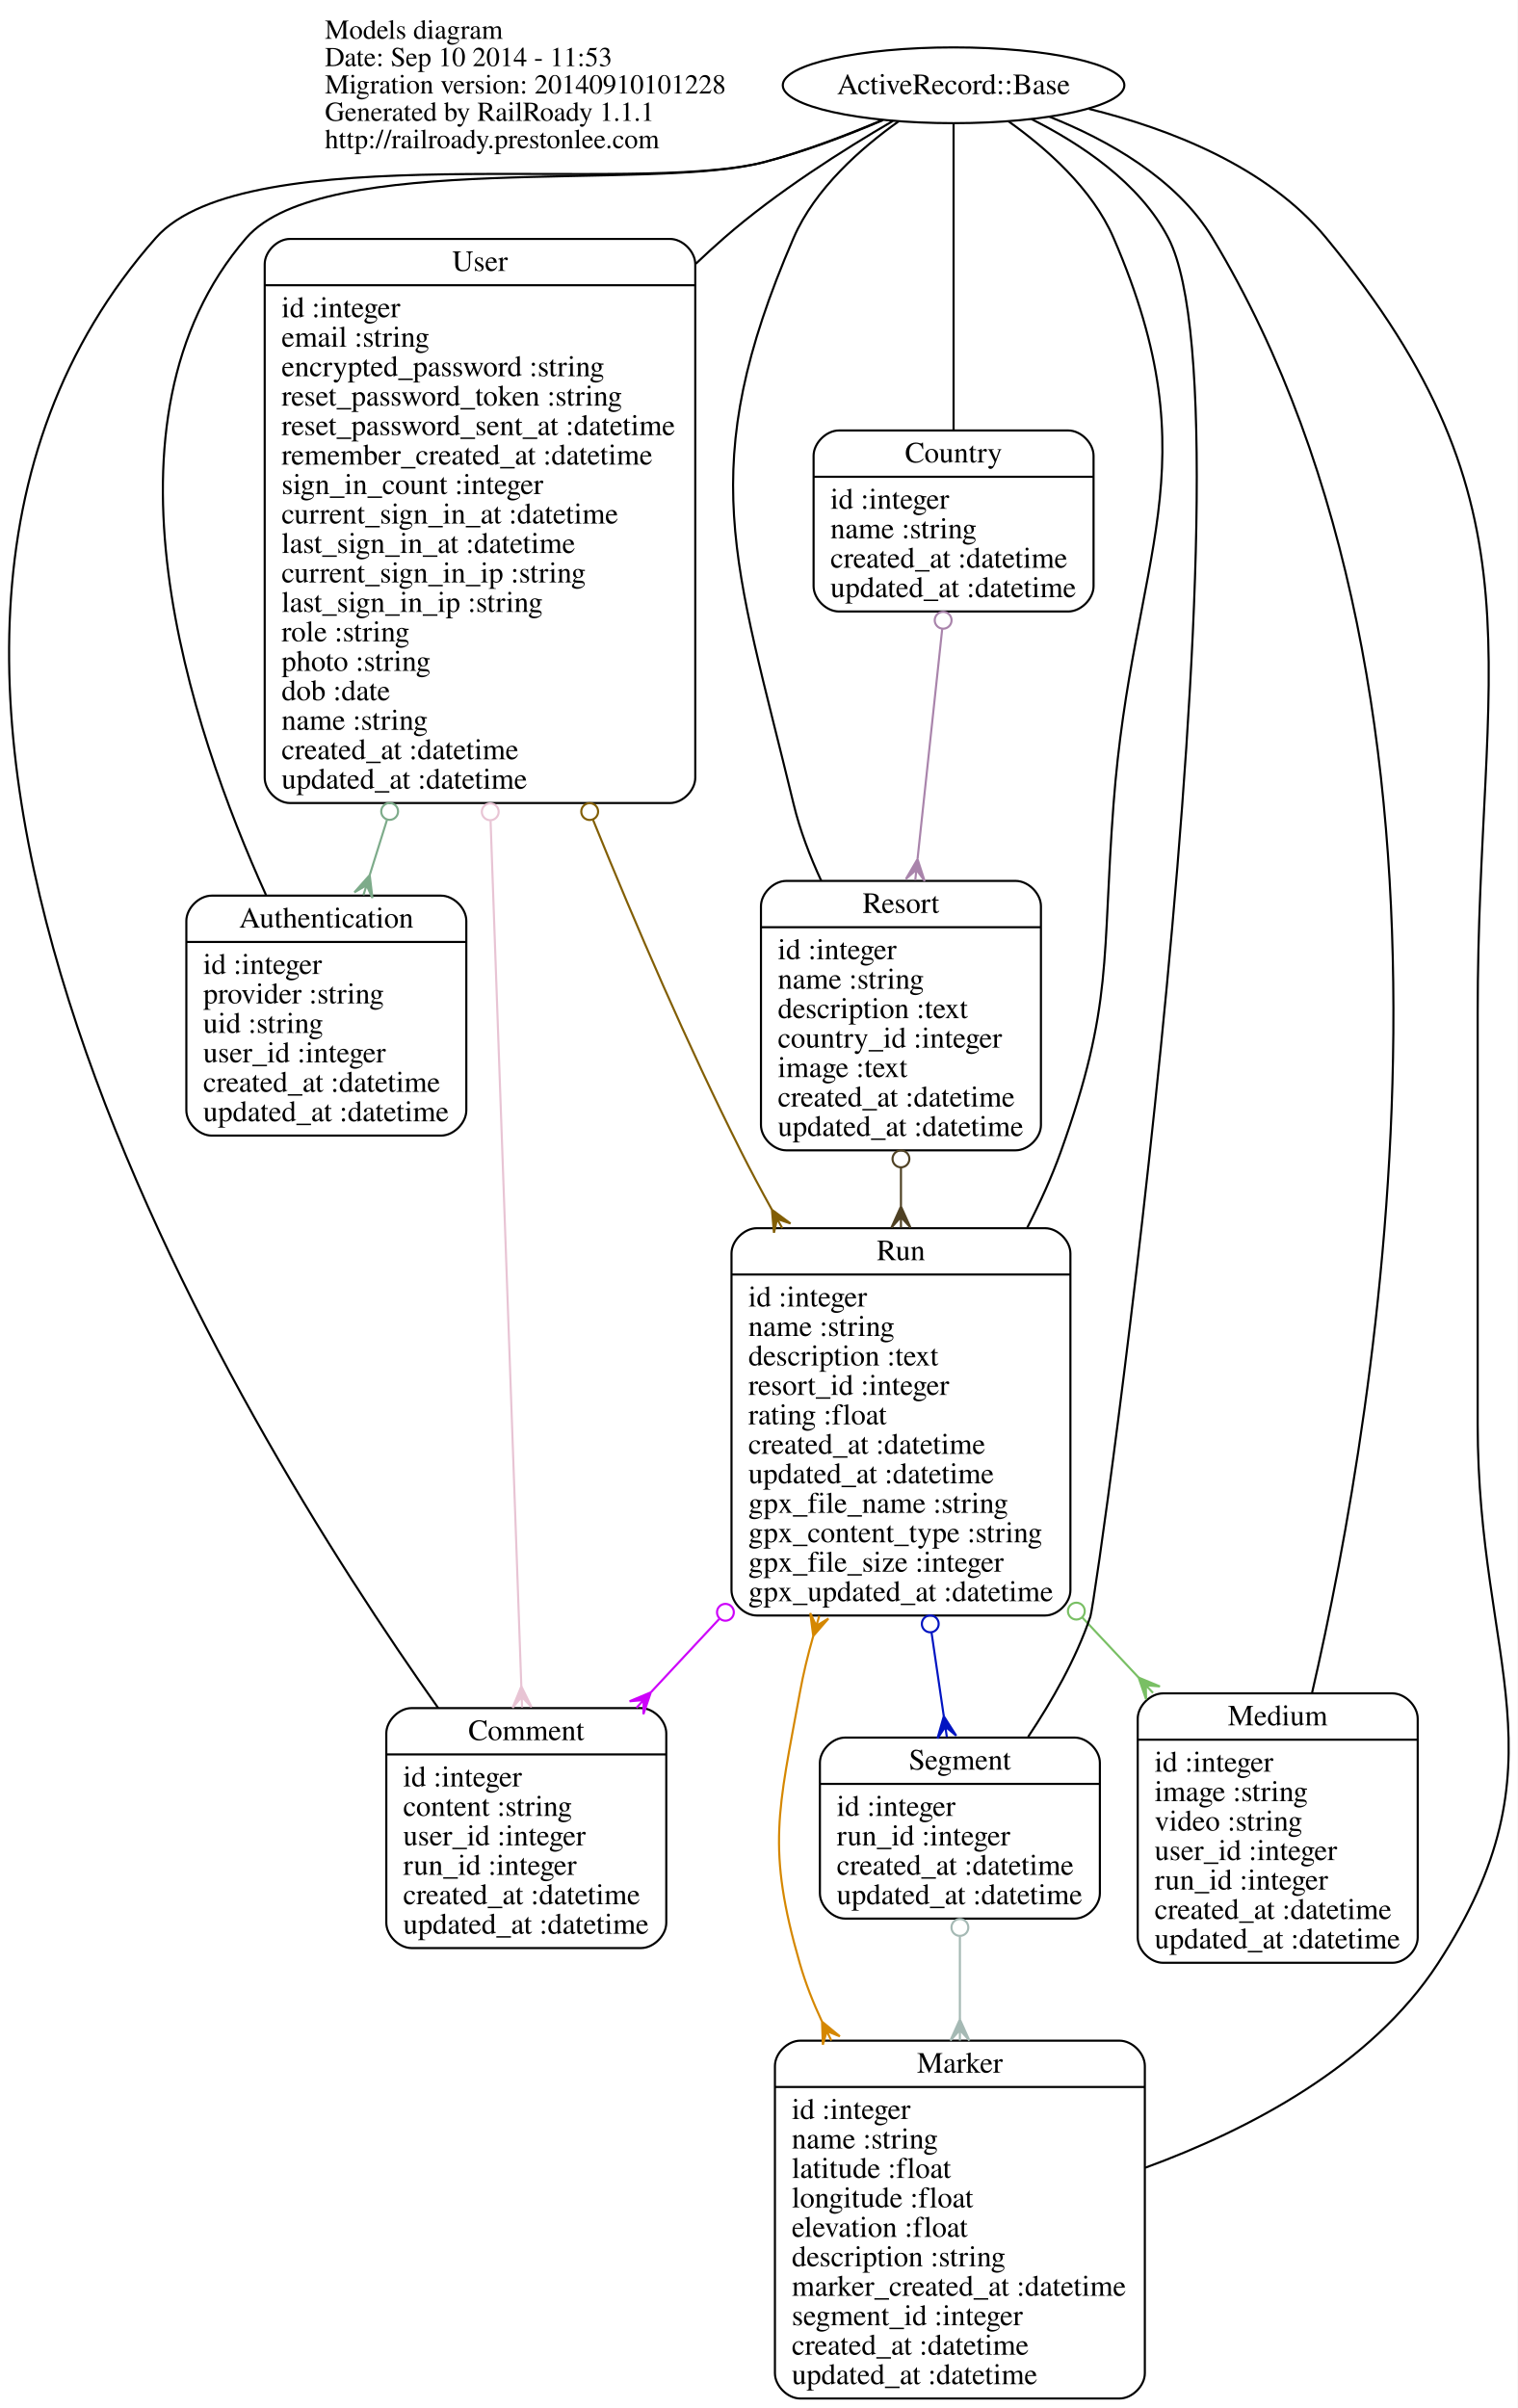
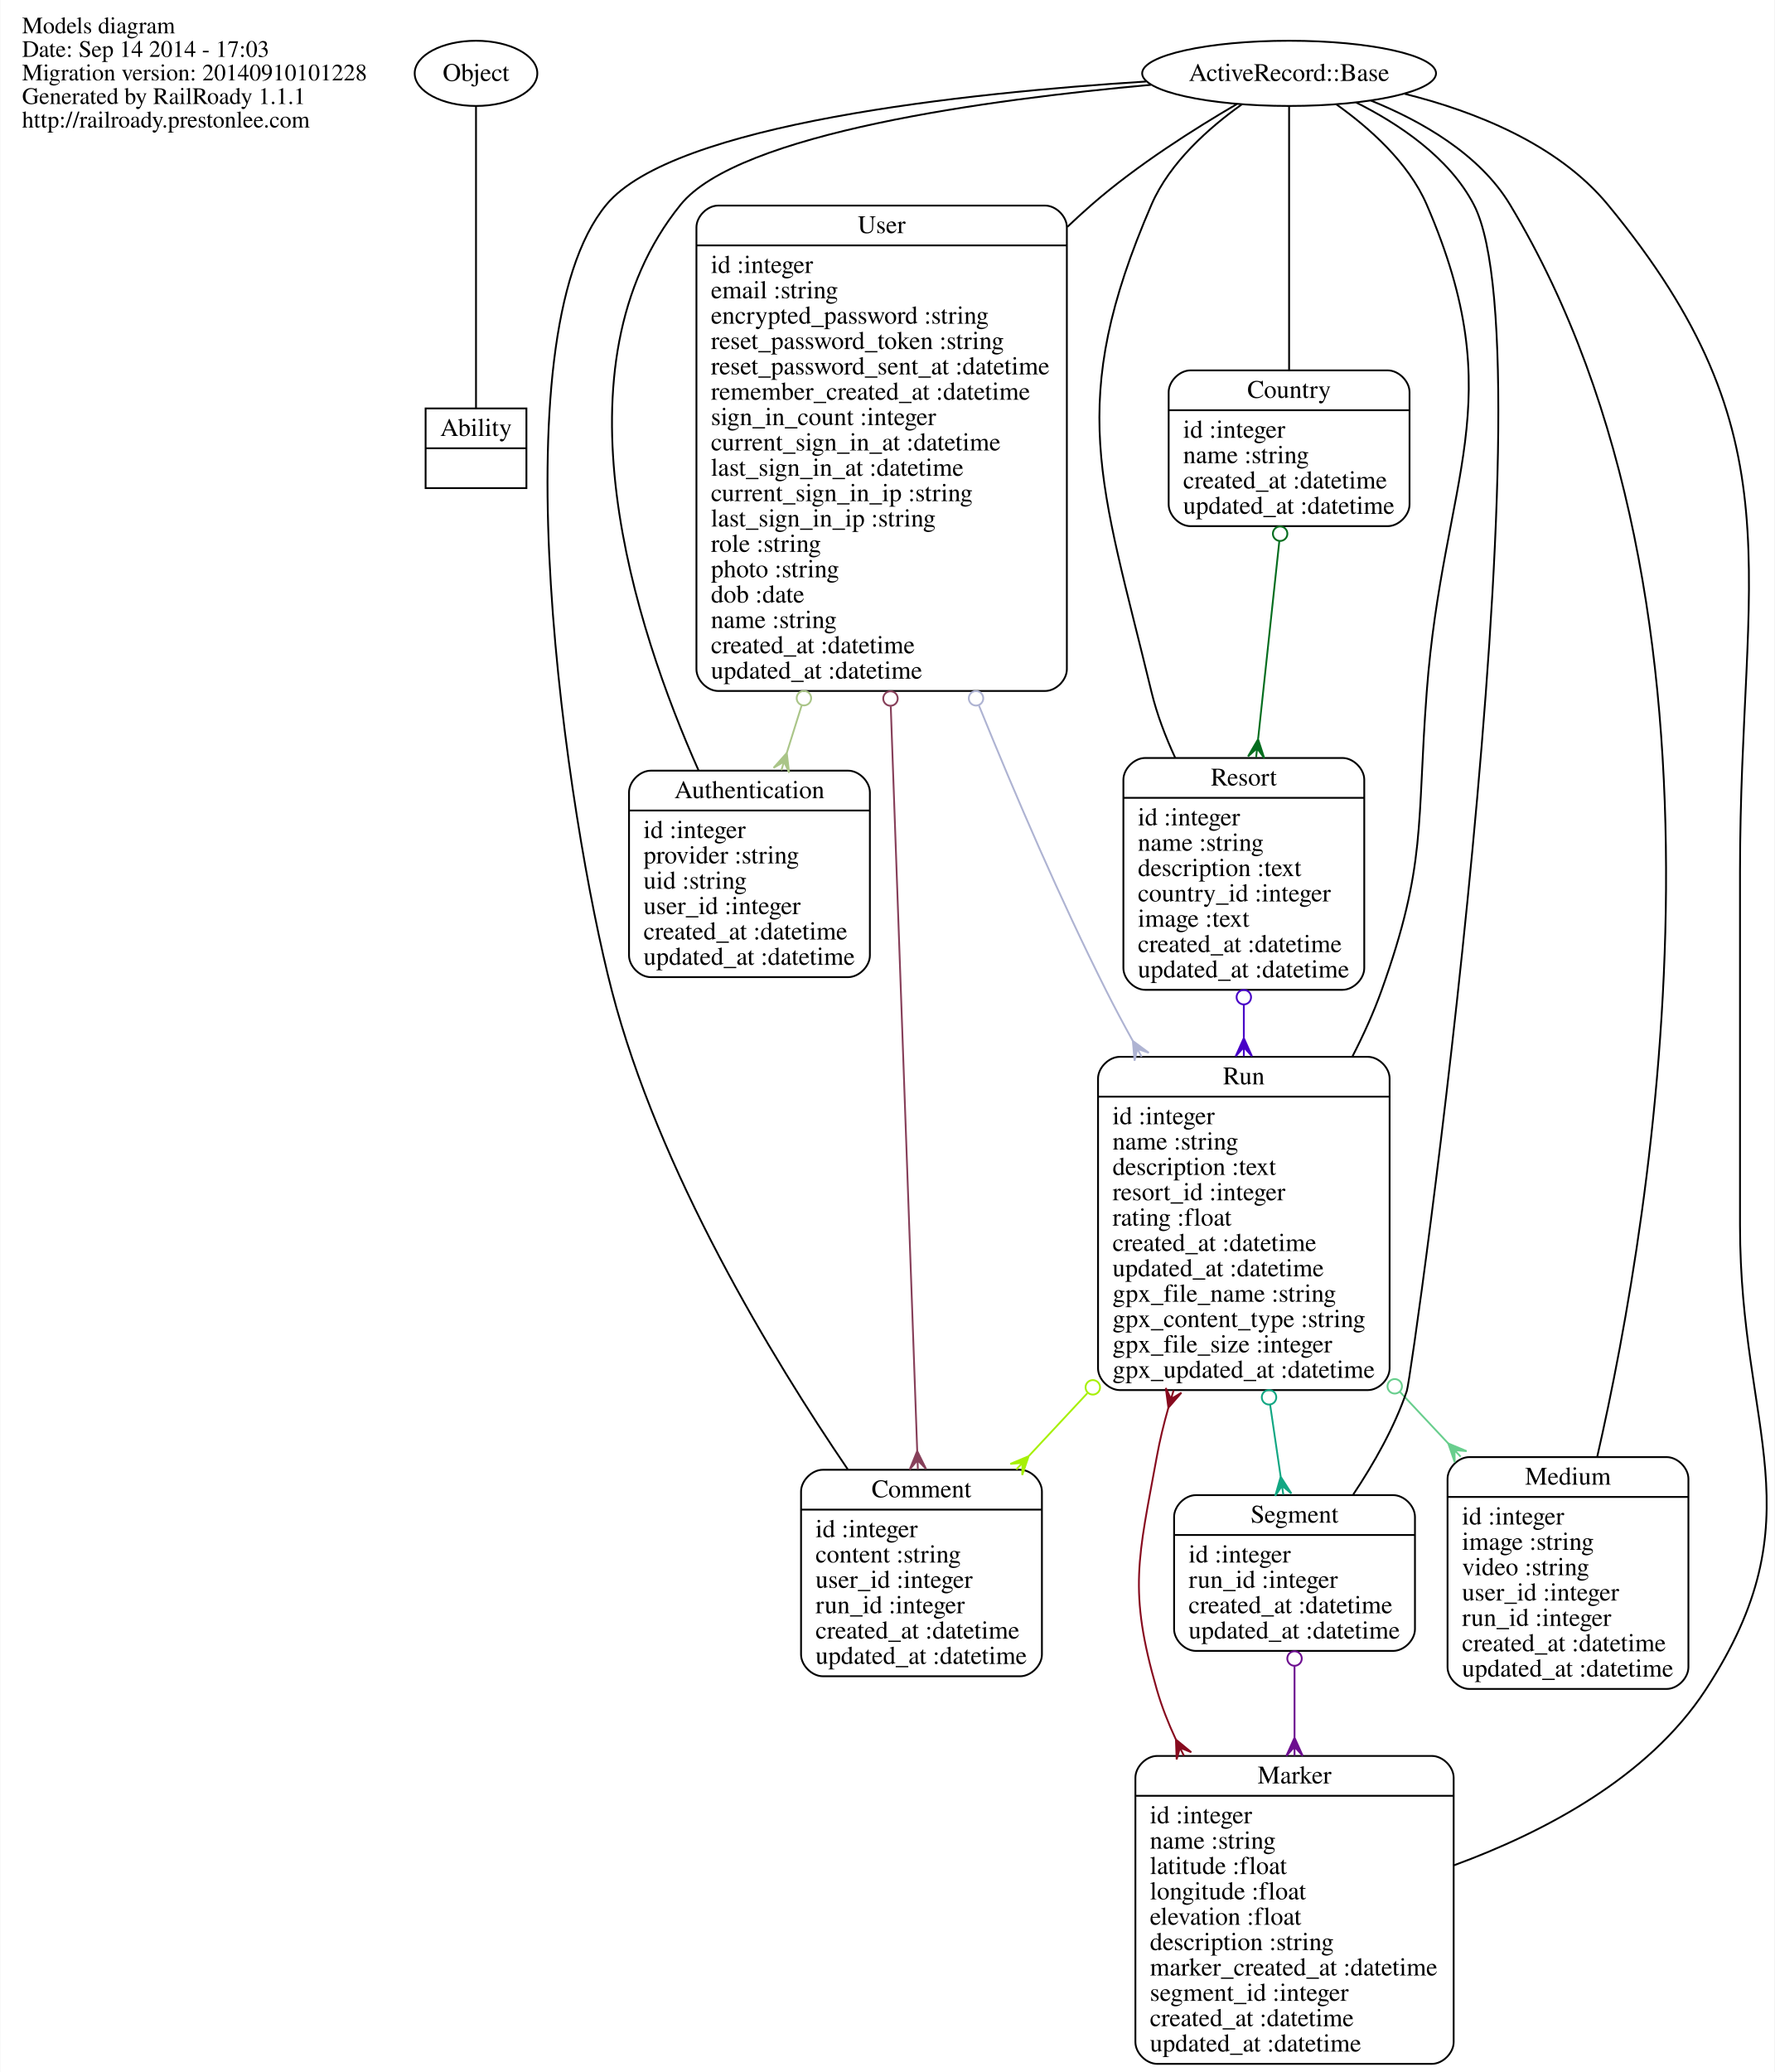
- <svg xmlns="http://www.w3.org/2000/svg" width="721pt" height="1144pt" viewBox="0.00 0.00 721.02 1144.00">
+ <svg xmlns="http://www.w3.org/2000/svg" width="980pt" height="1144pt" viewBox="0.00 0.00 979.66 1144.00">
  <g id="graph0" class="graph" transform="scale(1 1) rotate(0) translate(4 1140)">
-     <polygon fill="white" stroke="none" points="-4,4 -4,-1140 717.016,-1140 717.016,4 -4,4" />
+     <polygon fill="white" stroke="none" points="-4,4 -4,-1140 975.664,-1140 975.664,4 -4,4" />
    <g id="node1" class="node">
-       <text text-anchor="start" x="150.352" y="-1121.6" font-family="Times,serif" font-size="13.00">Models diagram</text>
-       <text text-anchor="start" x="150.352" y="-1108.6" font-family="Times,serif" font-size="13.00">Date: Sep 10 2014 - 11:53</text>
-       <text text-anchor="start" x="150.352" y="-1095.6" font-family="Times,serif" font-size="13.00">Migration version: 20140910101228</text>
-       <text text-anchor="start" x="150.352" y="-1082.6" font-family="Times,serif" font-size="13.00">Generated by RailRoady 1.1.1</text>
-       <text text-anchor="start" x="150.352" y="-1069.6" font-family="Times,serif" font-size="13.00">http://railroady.prestonlee.com</text>
+       <text text-anchor="start" x="8" y="-1121.6" font-family="Times,serif" font-size="13.00">Models diagram</text>
+       <text text-anchor="start" x="8" y="-1108.6" font-family="Times,serif" font-size="13.00">Date: Sep 14 2014 - 17:03</text>
+       <text text-anchor="start" x="8" y="-1095.6" font-family="Times,serif" font-size="13.00">Migration version: 20140910101228</text>
+       <text text-anchor="start" x="8" y="-1082.6" font-family="Times,serif" font-size="13.00">Generated by RailRoady 1.1.1</text>
+       <text text-anchor="start" x="8" y="-1069.6" font-family="Times,serif" font-size="13.00">http://railroady.prestonlee.com</text>
    </g>
    <g id="node2" class="node">
-       <path fill="none" stroke="black" d="M96.534,-600.5C96.534,-600.5 205.545,-600.5 205.545,-600.5 211.545,-600.5 217.545,-606.5 217.545,-612.5 217.545,-612.5 217.545,-702.5 217.545,-702.5 217.545,-708.5 211.545,-714.5 205.545,-714.5 205.545,-714.5 96.534,-714.5 96.534,-714.5 90.534,-714.5 84.534,-708.5 84.534,-702.5 84.534,-702.5 84.534,-612.5 84.534,-612.5 84.534,-606.5 90.534,-600.5 96.534,-600.5" />
-       <text text-anchor="middle" x="151.04" y="-699.3" font-family="Times,serif" font-size="14.00">Authentication</text>
-       <polyline fill="none" stroke="black" points="84.534,-692.5 217.545,-692.5 " />
-       <text text-anchor="start" x="92.534" y="-677.3" font-family="Times,serif" font-size="14.00">id :integer</text>
-       <text text-anchor="start" x="92.534" y="-663.3" font-family="Times,serif" font-size="14.00">provider :string</text>
-       <text text-anchor="start" x="92.534" y="-649.3" font-family="Times,serif" font-size="14.00">uid :string</text>
-       <text text-anchor="start" x="92.534" y="-635.3" font-family="Times,serif" font-size="14.00">user_id :integer</text>
-       <text text-anchor="start" x="92.534" y="-621.3" font-family="Times,serif" font-size="14.00">created_at :datetime</text>
-       <text text-anchor="start" x="92.534" y="-607.3" font-family="Times,serif" font-size="14.00">updated_at :datetime</text>
+       <polygon fill="none" stroke="black" points="230.853,-870.5 230.853,-914.5 286.522,-914.5 286.522,-870.5 230.853,-870.5" />
+       <text text-anchor="middle" x="258.688" y="-899.3" font-family="Times,serif" font-size="14.00">Ability</text>
+       <polyline fill="none" stroke="black" points="230.853,-892.5 286.522,-892.5 " />
+       <text text-anchor="middle" x="258.688" y="-877.3" font-family="Times,serif" font-size="14.00"> </text>
    </g>
    <g id="node3" class="node">
-       <path fill="none" stroke="black" d="M191.534,-214.5C191.534,-214.5 300.545,-214.5 300.545,-214.5 306.545,-214.5 312.545,-220.5 312.545,-226.5 312.545,-226.5 312.545,-316.5 312.545,-316.5 312.545,-322.5 306.545,-328.5 300.545,-328.5 300.545,-328.5 191.534,-328.5 191.534,-328.5 185.534,-328.5 179.534,-322.5 179.534,-316.5 179.534,-316.5 179.534,-226.5 179.534,-226.5 179.534,-220.5 185.534,-214.5 191.534,-214.5" />
-       <text text-anchor="middle" x="246.04" y="-313.3" font-family="Times,serif" font-size="14.00">Comment</text>
-       <polyline fill="none" stroke="black" points="179.534,-306.5 312.545,-306.5 " />
-       <text text-anchor="start" x="187.534" y="-291.3" font-family="Times,serif" font-size="14.00">id :integer</text>
-       <text text-anchor="start" x="187.534" y="-277.3" font-family="Times,serif" font-size="14.00">content :string</text>
-       <text text-anchor="start" x="187.534" y="-263.3" font-family="Times,serif" font-size="14.00">user_id :integer</text>
-       <text text-anchor="start" x="187.534" y="-249.3" font-family="Times,serif" font-size="14.00">run_id :integer</text>
-       <text text-anchor="start" x="187.534" y="-235.3" font-family="Times,serif" font-size="14.00">created_at :datetime</text>
-       <text text-anchor="start" x="187.534" y="-221.3" font-family="Times,serif" font-size="14.00">updated_at :datetime</text>
+       <path fill="none" stroke="black" d="M355.182,-600.5C355.182,-600.5 464.193,-600.5 464.193,-600.5 470.193,-600.5 476.193,-606.5 476.193,-612.5 476.193,-612.5 476.193,-702.5 476.193,-702.5 476.193,-708.5 470.193,-714.5 464.193,-714.5 464.193,-714.5 355.182,-714.5 355.182,-714.5 349.182,-714.5 343.182,-708.5 343.182,-702.5 343.182,-702.5 343.182,-612.5 343.182,-612.5 343.182,-606.5 349.182,-600.5 355.182,-600.5" />
+       <text text-anchor="middle" x="409.688" y="-699.3" font-family="Times,serif" font-size="14.00">Authentication</text>
+       <polyline fill="none" stroke="black" points="343.182,-692.5 476.193,-692.5 " />
+       <text text-anchor="start" x="351.182" y="-677.3" font-family="Times,serif" font-size="14.00">id :integer</text>
+       <text text-anchor="start" x="351.182" y="-663.3" font-family="Times,serif" font-size="14.00">provider :string</text>
+       <text text-anchor="start" x="351.182" y="-649.3" font-family="Times,serif" font-size="14.00">uid :string</text>
+       <text text-anchor="start" x="351.182" y="-635.3" font-family="Times,serif" font-size="14.00">user_id :integer</text>
+       <text text-anchor="start" x="351.182" y="-621.3" font-family="Times,serif" font-size="14.00">created_at :datetime</text>
+       <text text-anchor="start" x="351.182" y="-607.3" font-family="Times,serif" font-size="14.00">updated_at :datetime</text>
    </g>
    <g id="node4" class="node">
-       <path fill="none" stroke="black" d="M394.534,-849.5C394.534,-849.5 503.545,-849.5 503.545,-849.5 509.545,-849.5 515.545,-855.5 515.545,-861.5 515.545,-861.5 515.545,-923.5 515.545,-923.5 515.545,-929.5 509.545,-935.5 503.545,-935.5 503.545,-935.5 394.534,-935.5 394.534,-935.5 388.534,-935.5 382.534,-929.5 382.534,-923.5 382.534,-923.5 382.534,-861.5 382.534,-861.5 382.534,-855.5 388.534,-849.5 394.534,-849.5" />
-       <text text-anchor="middle" x="449.04" y="-920.3" font-family="Times,serif" font-size="14.00">Country</text>
-       <polyline fill="none" stroke="black" points="382.534,-913.5 515.545,-913.5 " />
-       <text text-anchor="start" x="390.534" y="-898.3" font-family="Times,serif" font-size="14.00">id :integer</text>
-       <text text-anchor="start" x="390.534" y="-884.3" font-family="Times,serif" font-size="14.00">name :string</text>
-       <text text-anchor="start" x="390.534" y="-870.3" font-family="Times,serif" font-size="14.00">created_at :datetime</text>
-       <text text-anchor="start" x="390.534" y="-856.3" font-family="Times,serif" font-size="14.00">updated_at :datetime</text>
+       <path fill="none" stroke="black" d="M450.182,-214.5C450.182,-214.5 559.193,-214.5 559.193,-214.5 565.193,-214.5 571.193,-220.5 571.193,-226.5 571.193,-226.5 571.193,-316.5 571.193,-316.5 571.193,-322.5 565.193,-328.5 559.193,-328.5 559.193,-328.5 450.182,-328.5 450.182,-328.5 444.182,-328.5 438.182,-322.5 438.182,-316.5 438.182,-316.5 438.182,-226.5 438.182,-226.5 438.182,-220.5 444.182,-214.5 450.182,-214.5" />
+       <text text-anchor="middle" x="504.688" y="-313.3" font-family="Times,serif" font-size="14.00">Comment</text>
+       <polyline fill="none" stroke="black" points="438.182,-306.5 571.193,-306.5 " />
+       <text text-anchor="start" x="446.182" y="-291.3" font-family="Times,serif" font-size="14.00">id :integer</text>
+       <text text-anchor="start" x="446.182" y="-277.3" font-family="Times,serif" font-size="14.00">content :string</text>
+       <text text-anchor="start" x="446.182" y="-263.3" font-family="Times,serif" font-size="14.00">user_id :integer</text>
+       <text text-anchor="start" x="446.182" y="-249.3" font-family="Times,serif" font-size="14.00">run_id :integer</text>
+       <text text-anchor="start" x="446.182" y="-235.3" font-family="Times,serif" font-size="14.00">created_at :datetime</text>
+       <text text-anchor="start" x="446.182" y="-221.3" font-family="Times,serif" font-size="14.00">updated_at :datetime</text>
+     </g>
+     <g id="node5" class="node">
+       <path fill="none" stroke="black" d="M653.182,-849.5C653.182,-849.5 762.193,-849.5 762.193,-849.5 768.193,-849.5 774.193,-855.5 774.193,-861.5 774.193,-861.5 774.193,-923.5 774.193,-923.5 774.193,-929.5 768.193,-935.5 762.193,-935.5 762.193,-935.5 653.182,-935.5 653.182,-935.5 647.182,-935.5 641.182,-929.5 641.182,-923.5 641.182,-923.5 641.182,-861.5 641.182,-861.5 641.182,-855.5 647.182,-849.5 653.182,-849.5" />
+       <text text-anchor="middle" x="707.688" y="-920.3" font-family="Times,serif" font-size="14.00">Country</text>
+       <polyline fill="none" stroke="black" points="641.182,-913.5 774.193,-913.5 " />
+       <text text-anchor="start" x="649.182" y="-898.3" font-family="Times,serif" font-size="14.00">id :integer</text>
+       <text text-anchor="start" x="649.182" y="-884.3" font-family="Times,serif" font-size="14.00">name :string</text>
+       <text text-anchor="start" x="649.182" y="-870.3" font-family="Times,serif" font-size="14.00">created_at :datetime</text>
+       <text text-anchor="start" x="649.182" y="-856.3" font-family="Times,serif" font-size="14.00">updated_at :datetime</text>
+     </g>
+     <g id="node8" class="node">
+       <path fill="none" stroke="black" d="M628.182,-593.5C628.182,-593.5 737.193,-593.5 737.193,-593.5 743.193,-593.5 749.193,-599.5 749.193,-605.5 749.193,-605.5 749.193,-709.5 749.193,-709.5 749.193,-715.5 743.193,-721.5 737.193,-721.5 737.193,-721.5 628.182,-721.5 628.182,-721.5 622.182,-721.5 616.182,-715.5 616.182,-709.5 616.182,-709.5 616.182,-605.5 616.182,-605.5 616.182,-599.5 622.182,-593.5 628.182,-593.5" />
+       <text text-anchor="middle" x="682.688" y="-706.3" font-family="Times,serif" font-size="14.00">Resort</text>
+       <polyline fill="none" stroke="black" points="616.182,-699.5 749.193,-699.5 " />
+       <text text-anchor="start" x="624.182" y="-684.3" font-family="Times,serif" font-size="14.00">id :integer</text>
+       <text text-anchor="start" x="624.182" y="-670.3" font-family="Times,serif" font-size="14.00">name :string</text>
+       <text text-anchor="start" x="624.182" y="-656.3" font-family="Times,serif" font-size="14.00">description :text</text>
+       <text text-anchor="start" x="624.182" y="-642.3" font-family="Times,serif" font-size="14.00">country_id :integer</text>
+       <text text-anchor="start" x="624.182" y="-628.3" font-family="Times,serif" font-size="14.00">image :text</text>
+       <text text-anchor="start" x="624.182" y="-614.3" font-family="Times,serif" font-size="14.00">created_at :datetime</text>
+       <text text-anchor="start" x="624.182" y="-600.3" font-family="Times,serif" font-size="14.00">updated_at :datetime</text>
+     </g>
+     <g id="edge4" class="edge">
+       <path fill="none" stroke="#046d1e" d="M702.284,-841.142C698.872,-809.34 694.405,-767.704 690.597,-732.218" />
+       <ellipse fill="none" stroke="#046d1e" cx="702.734" cy="-845.328" rx="4" ry="4" />
+       <polygon fill="#046d1e" stroke="#046d1e" points="690.558,-731.848 693.965,-721.425 690.024,-726.876 689.491,-721.905 689.491,-721.905 689.491,-721.905 690.024,-726.876 685.017,-722.385 690.558,-731.848 690.558,-731.848" />
+     </g>
+     <g id="node6" class="node">
+       <path fill="none" stroke="black" d="M634.817,-0.5C634.817,-0.5 786.559,-0.5 786.559,-0.5 792.559,-0.5 798.559,-6.5 798.559,-12.5 798.559,-12.5 798.559,-158.5 798.559,-158.5 798.559,-164.5 792.559,-170.5 786.559,-170.5 786.559,-170.5 634.817,-170.5 634.817,-170.5 628.817,-170.5 622.817,-164.5 622.817,-158.5 622.817,-158.5 622.817,-12.5 622.817,-12.5 622.817,-6.5 628.817,-0.5 634.817,-0.5" />
+       <text text-anchor="middle" x="710.688" y="-155.3" font-family="Times,serif" font-size="14.00">Marker</text>
+       <polyline fill="none" stroke="black" points="622.817,-148.5 798.559,-148.5 " />
+       <text text-anchor="start" x="630.817" y="-133.3" font-family="Times,serif" font-size="14.00">id :integer</text>
+       <text text-anchor="start" x="630.817" y="-119.3" font-family="Times,serif" font-size="14.00">name :string</text>
+       <text text-anchor="start" x="630.817" y="-105.3" font-family="Times,serif" font-size="14.00">latitude :float</text>
+       <text text-anchor="start" x="630.817" y="-91.3" font-family="Times,serif" font-size="14.00">longitude :float</text>
+       <text text-anchor="start" x="630.817" y="-77.3" font-family="Times,serif" font-size="14.00">elevation :float</text>
+       <text text-anchor="start" x="630.817" y="-63.3" font-family="Times,serif" font-size="14.00">description :string</text>
+       <text text-anchor="start" x="630.817" y="-49.3" font-family="Times,serif" font-size="14.00">marker_created_at :datetime</text>
+       <text text-anchor="start" x="630.817" y="-35.3" font-family="Times,serif" font-size="14.00">segment_id :integer</text>
+       <text text-anchor="start" x="630.817" y="-21.3" font-family="Times,serif" font-size="14.00">created_at :datetime</text>
+       <text text-anchor="start" x="630.817" y="-7.3" font-family="Times,serif" font-size="14.00">updated_at :datetime</text>
    </g>
    <g id="node7" class="node">
-       <path fill="none" stroke="black" d="M369.534,-593.5C369.534,-593.5 478.545,-593.5 478.545,-593.5 484.545,-593.5 490.545,-599.5 490.545,-605.5 490.545,-605.5 490.545,-709.5 490.545,-709.5 490.545,-715.5 484.545,-721.5 478.545,-721.5 478.545,-721.5 369.534,-721.5 369.534,-721.5 363.534,-721.5 357.534,-715.5 357.534,-709.5 357.534,-709.5 357.534,-605.5 357.534,-605.5 357.534,-599.5 363.534,-593.5 369.534,-593.5" />
-       <text text-anchor="middle" x="424.04" y="-706.3" font-family="Times,serif" font-size="14.00">Resort</text>
-       <polyline fill="none" stroke="black" points="357.534,-699.5 490.545,-699.5 " />
-       <text text-anchor="start" x="365.534" y="-684.3" font-family="Times,serif" font-size="14.00">id :integer</text>
-       <text text-anchor="start" x="365.534" y="-670.3" font-family="Times,serif" font-size="14.00">name :string</text>
-       <text text-anchor="start" x="365.534" y="-656.3" font-family="Times,serif" font-size="14.00">description :text</text>
-       <text text-anchor="start" x="365.534" y="-642.3" font-family="Times,serif" font-size="14.00">country_id :integer</text>
-       <text text-anchor="start" x="365.534" y="-628.3" font-family="Times,serif" font-size="14.00">image :text</text>
-       <text text-anchor="start" x="365.534" y="-614.3" font-family="Times,serif" font-size="14.00">created_at :datetime</text>
-       <text text-anchor="start" x="365.534" y="-600.3" font-family="Times,serif" font-size="14.00">updated_at :datetime</text>
+       <path fill="none" stroke="black" d="M807.182,-207.5C807.182,-207.5 916.193,-207.5 916.193,-207.5 922.193,-207.5 928.193,-213.5 928.193,-219.5 928.193,-219.5 928.193,-323.5 928.193,-323.5 928.193,-329.5 922.193,-335.5 916.193,-335.5 916.193,-335.5 807.182,-335.5 807.182,-335.5 801.182,-335.5 795.182,-329.5 795.182,-323.5 795.182,-323.5 795.182,-219.5 795.182,-219.5 795.182,-213.5 801.182,-207.5 807.182,-207.5" />
+       <text text-anchor="middle" x="861.688" y="-320.3" font-family="Times,serif" font-size="14.00">Medium</text>
+       <polyline fill="none" stroke="black" points="795.182,-313.5 928.193,-313.5 " />
+       <text text-anchor="start" x="803.182" y="-298.3" font-family="Times,serif" font-size="14.00">id :integer</text>
+       <text text-anchor="start" x="803.182" y="-284.3" font-family="Times,serif" font-size="14.00">image :string</text>
+       <text text-anchor="start" x="803.182" y="-270.3" font-family="Times,serif" font-size="14.00">video :string</text>
+       <text text-anchor="start" x="803.182" y="-256.3" font-family="Times,serif" font-size="14.00">user_id :integer</text>
+       <text text-anchor="start" x="803.182" y="-242.3" font-family="Times,serif" font-size="14.00">run_id :integer</text>
+       <text text-anchor="start" x="803.182" y="-228.3" font-family="Times,serif" font-size="14.00">created_at :datetime</text>
+       <text text-anchor="start" x="803.182" y="-214.3" font-family="Times,serif" font-size="14.00">updated_at :datetime</text>
+     </g>
+     <g id="node9" class="node">
+       <path fill="none" stroke="black" d="M614.182,-372.5C614.182,-372.5 751.193,-372.5 751.193,-372.5 757.193,-372.5 763.193,-378.5 763.193,-384.5 763.193,-384.5 763.193,-544.5 763.193,-544.5 763.193,-550.5 757.193,-556.5 751.193,-556.5 751.193,-556.5 614.182,-556.5 614.182,-556.5 608.182,-556.5 602.182,-550.5 602.182,-544.5 602.182,-544.5 602.182,-384.5 602.182,-384.5 602.182,-378.5 608.182,-372.5 614.182,-372.5" />
+       <text text-anchor="middle" x="682.688" y="-541.3" font-family="Times,serif" font-size="14.00">Run</text>
+       <polyline fill="none" stroke="black" points="602.182,-534.5 763.193,-534.5 " />
+       <text text-anchor="start" x="610.182" y="-519.3" font-family="Times,serif" font-size="14.00">id :integer</text>
+       <text text-anchor="start" x="610.182" y="-505.3" font-family="Times,serif" font-size="14.00">name :string</text>
+       <text text-anchor="start" x="610.182" y="-491.3" font-family="Times,serif" font-size="14.00">description :text</text>
+       <text text-anchor="start" x="610.182" y="-477.3" font-family="Times,serif" font-size="14.00">resort_id :integer</text>
+       <text text-anchor="start" x="610.182" y="-463.3" font-family="Times,serif" font-size="14.00">rating :float</text>
+       <text text-anchor="start" x="610.182" y="-449.3" font-family="Times,serif" font-size="14.00">created_at :datetime</text>
+       <text text-anchor="start" x="610.182" y="-435.3" font-family="Times,serif" font-size="14.00">updated_at :datetime</text>
+       <text text-anchor="start" x="610.182" y="-421.3" font-family="Times,serif" font-size="14.00">gpx_file_name :string</text>
+       <text text-anchor="start" x="610.182" y="-407.3" font-family="Times,serif" font-size="14.00">gpx_content_type :string</text>
+       <text text-anchor="start" x="610.182" y="-393.3" font-family="Times,serif" font-size="14.00">gpx_file_size :integer</text>
+       <text text-anchor="start" x="610.182" y="-379.3" font-family="Times,serif" font-size="14.00">gpx_updated_at :datetime</text>
+     </g>
+     <g id="edge8" class="edge">
+       <path fill="none" stroke="#4700c7" d="M682.688,-585.349C682.688,-579.389 682.688,-573.294 682.688,-567.165" />
+       <ellipse fill="none" stroke="#4700c7" cx="682.688" cy="-589.43" rx="4" ry="4" />
+       <polygon fill="#4700c7" stroke="#4700c7" points="682.688,-566.835 687.188,-556.835 682.688,-561.835 682.688,-556.835 682.688,-556.835 682.688,-556.835 682.688,-561.835 678.188,-556.835 682.688,-566.835 682.688,-566.835" />
+     </g>
+     <g id="edge12" class="edge">
+       <path fill="none" stroke="#a6f005" d="M596.283,-370.784C585.388,-359.095 574.442,-347.349 564.098,-336.249" />
+       <ellipse fill="none" stroke="#a6f005" cx="599.294" cy="-374.015" rx="4" ry="4" />
+       <polygon fill="#a6f005" stroke="#a6f005" points="563.859,-335.992 560.333,-325.609 560.45,-332.334 557.041,-328.677 557.041,-328.677 557.041,-328.677 560.45,-332.334 553.749,-331.745 563.859,-335.992 563.859,-335.992" />
+     </g>
+     <g id="edge11" class="edge">
+       <path fill="none" stroke="#870a1e" d="M641.011,-362.703C638.466,-353.784 636.289,-344.801 634.688,-336 624.422,-279.593 618.769,-262.079 634.688,-207 637.338,-197.83 640.917,-188.686 645.083,-179.769" />
+       <polygon fill="#870a1e" stroke="#870a1e" points="641.031,-362.769 639.6,-373.641 642.47,-367.557 643.909,-372.346 643.909,-372.346 643.909,-372.346 642.47,-367.557 648.219,-371.05 641.031,-362.769 641.031,-362.769" />
+       <polygon fill="#870a1e" stroke="#870a1e" points="645.199,-179.534 653.659,-172.558 647.411,-175.05 649.624,-170.566 649.624,-170.566 649.624,-170.566 647.411,-175.05 645.588,-168.575 645.199,-179.534 645.199,-179.534" />
+     </g>
+     <g id="edge13" class="edge">
+       <path fill="none" stroke="#68ce8d" d="M768.857,-371.554C777.826,-361.983 786.84,-352.365 795.538,-343.084" />
+       <ellipse fill="none" stroke="#68ce8d" cx="766.021" cy="-374.58" rx="4" ry="4" />
+       <polygon fill="#68ce8d" stroke="#68ce8d" points="795.601,-343.018 805.722,-338.798 799.02,-339.369 802.439,-335.721 802.439,-335.721 802.439,-335.721 799.02,-339.369 799.155,-332.644 795.601,-343.018 795.601,-343.018" />
+     </g>
+     <g id="node10" class="node">
+       <path fill="none" stroke="black" d="M656.182,-228.5C656.182,-228.5 765.193,-228.5 765.193,-228.5 771.193,-228.5 777.193,-234.5 777.193,-240.5 777.193,-240.5 777.193,-302.5 777.193,-302.5 777.193,-308.5 771.193,-314.5 765.193,-314.5 765.193,-314.5 656.182,-314.5 656.182,-314.5 650.182,-314.5 644.182,-308.5 644.182,-302.5 644.182,-302.5 644.182,-240.5 644.182,-240.5 644.182,-234.5 650.182,-228.5 656.182,-228.5" />
+       <text text-anchor="middle" x="710.688" y="-299.3" font-family="Times,serif" font-size="14.00">Segment</text>
+       <polyline fill="none" stroke="black" points="644.182,-292.5 777.193,-292.5 " />
+       <text text-anchor="start" x="652.182" y="-277.3" font-family="Times,serif" font-size="14.00">id :integer</text>
+       <text text-anchor="start" x="652.182" y="-263.3" font-family="Times,serif" font-size="14.00">run_id :integer</text>
+       <text text-anchor="start" x="652.182" y="-249.3" font-family="Times,serif" font-size="14.00">created_at :datetime</text>
+       <text text-anchor="start" x="652.182" y="-235.3" font-family="Times,serif" font-size="14.00">updated_at :datetime</text>
+     </g>
+     <g id="edge10" class="edge">
+       <path fill="none" stroke="#12a783" d="M697.211,-364.43C699.216,-350.755 701.206,-337.178 703.017,-324.823" />
+       <ellipse fill="none" stroke="#12a783" cx="696.612" cy="-368.517" rx="4" ry="4" />
+       <polygon fill="#12a783" stroke="#12a783" points="703.043,-324.65 708.946,-315.409 703.768,-319.703 704.493,-314.756 704.493,-314.756 704.493,-314.756 703.768,-319.703 700.041,-314.103 703.043,-324.65 703.043,-324.65" />
+     </g>
+     <g id="edge15" class="edge">
+       <path fill="none" stroke="#6d0e90" d="M710.688,-220.001C710.688,-207.81 710.688,-194.389 710.688,-180.899" />
+       <ellipse fill="none" stroke="#6d0e90" cx="710.688" cy="-224.287" rx="4" ry="4" />
+       <polygon fill="#6d0e90" stroke="#6d0e90" points="710.688,-180.589 715.188,-170.589 710.688,-175.589 710.688,-170.589 710.688,-170.589 710.688,-170.589 710.688,-175.589 706.188,-170.589 710.688,-180.589 710.688,-180.589" />
+     </g>
+     <g id="node11" class="node">
+       <path fill="none" stroke="black" d="M392.41,-758.5C392.41,-758.5 572.966,-758.5 572.966,-758.5 578.966,-758.5 584.966,-764.5 584.966,-770.5 584.966,-770.5 584.966,-1014.5 584.966,-1014.5 584.966,-1020.5 578.966,-1026.5 572.966,-1026.5 572.966,-1026.5 392.41,-1026.5 392.41,-1026.5 386.41,-1026.5 380.41,-1020.5 380.41,-1014.5 380.41,-1014.5 380.41,-770.5 380.41,-770.5 380.41,-764.5 386.41,-758.5 392.41,-758.5" />
+       <text text-anchor="middle" x="482.688" y="-1011.3" font-family="Times,serif" font-size="14.00">User</text>
+       <polyline fill="none" stroke="black" points="380.41,-1004.5 584.966,-1004.5 " />
+       <text text-anchor="start" x="388.41" y="-989.3" font-family="Times,serif" font-size="14.00">id :integer</text>
+       <text text-anchor="start" x="388.41" y="-975.3" font-family="Times,serif" font-size="14.00">email :string</text>
+       <text text-anchor="start" x="388.41" y="-961.3" font-family="Times,serif" font-size="14.00">encrypted_password :string</text>
+       <text text-anchor="start" x="388.41" y="-947.3" font-family="Times,serif" font-size="14.00">reset_password_token :string</text>
+       <text text-anchor="start" x="388.41" y="-933.3" font-family="Times,serif" font-size="14.00">reset_password_sent_at :datetime</text>
+       <text text-anchor="start" x="388.41" y="-919.3" font-family="Times,serif" font-size="14.00">remember_created_at :datetime</text>
+       <text text-anchor="start" x="388.41" y="-905.3" font-family="Times,serif" font-size="14.00">sign_in_count :integer</text>
+       <text text-anchor="start" x="388.41" y="-891.3" font-family="Times,serif" font-size="14.00">current_sign_in_at :datetime</text>
+       <text text-anchor="start" x="388.41" y="-877.3" font-family="Times,serif" font-size="14.00">last_sign_in_at :datetime</text>
+       <text text-anchor="start" x="388.41" y="-863.3" font-family="Times,serif" font-size="14.00">current_sign_in_ip :string</text>
+       <text text-anchor="start" x="388.41" y="-849.3" font-family="Times,serif" font-size="14.00">last_sign_in_ip :string</text>
+       <text text-anchor="start" x="388.41" y="-835.3" font-family="Times,serif" font-size="14.00">role :string</text>
+       <text text-anchor="start" x="388.41" y="-821.3" font-family="Times,serif" font-size="14.00">photo :string</text>
+       <text text-anchor="start" x="388.41" y="-807.3" font-family="Times,serif" font-size="14.00">dob :date</text>
+       <text text-anchor="start" x="388.41" y="-793.3" font-family="Times,serif" font-size="14.00">name :string</text>
+       <text text-anchor="start" x="388.41" y="-779.3" font-family="Times,serif" font-size="14.00">created_at :datetime</text>
+       <text text-anchor="start" x="388.41" y="-765.3" font-family="Times,serif" font-size="14.00">updated_at :datetime</text>
+     </g>
+     <g id="edge19" class="edge">
+       <path fill="none" stroke="#aac588" d="M438.506,-750.483C435.686,-741.481 432.93,-732.683 430.309,-724.318" />
+       <ellipse fill="none" stroke="#aac588" cx="439.768" cy="-754.51" rx="4" ry="4" />
+       <polygon fill="#aac588" stroke="#aac588" points="430.289,-724.254 431.593,-713.366 428.794,-719.483 427.299,-714.711 427.299,-714.711 427.299,-714.711 428.794,-719.483 423.005,-716.057 430.289,-724.254 430.289,-724.254" />
+     </g>
+     <g id="edge18" class="edge">
+       <path fill="none" stroke="#87405a" d="M487.716,-750.028C492.296,-621.153 498.859,-436.502 502.329,-338.877" />
+       <ellipse fill="none" stroke="#87405a" cx="487.563" cy="-754.331" rx="4" ry="4" />
+       <polygon fill="#87405a" stroke="#87405a" points="502.33,-338.839 507.182,-329.005 502.508,-333.842 502.685,-328.845 502.685,-328.845 502.685,-328.845 502.508,-333.842 498.188,-328.686 502.33,-338.839 502.33,-338.839" />
+     </g>
+     <g id="edge17" class="edge">
+       <path fill="none" stroke="#aeb3d2" d="M536.426,-750.443C556.89,-700.053 581.405,-643.317 606.688,-593 611.247,-583.926 616.204,-574.625 621.327,-565.381" />
+       <ellipse fill="none" stroke="#aeb3d2" cx="534.807" cy="-754.444" rx="4" ry="4" />
+       <polygon fill="#aeb3d2" stroke="#aeb3d2" points="621.391,-565.267 630.207,-558.747 623.837,-560.906 626.283,-556.545 626.283,-556.545 626.283,-556.545 623.837,-560.906 622.358,-554.344 621.391,-565.267 621.391,-565.267" />
+     </g>
+     <g id="node12" class="node">
+       <ellipse fill="none" stroke="black" cx="258.688" cy="-1099.5" rx="33.86" ry="18" />
+       <text text-anchor="middle" x="258.688" y="-1095.3" font-family="Times,serif" font-size="14.00">Object</text>
+     </g>
+     <g id="edge1" class="edge">
+       <path fill="none" stroke="black" d="M258.688,-1081.37C258.688,-1044.04 258.688,-955.397 258.688,-914.652" />
+     </g>
+     <g id="node13" class="node">
+       <ellipse fill="none" stroke="black" cx="707.688" cy="-1099.5" rx="81.142" ry="18" />
+       <text text-anchor="middle" x="707.688" y="-1095.3" font-family="Times,serif" font-size="14.00">ActiveRecord::Base</text>
+     </g>
+     <g id="edge2" class="edge">
+       <path fill="none" stroke="black" d="M631.381,-1093.16C542.505,-1085.17 403.726,-1066.57 371.688,-1027 299.35,-937.649 346.557,-793.416 381.635,-714.505" />
    </g>
    <g id="edge3" class="edge">
-       <path fill="none" stroke="#a984ab" d="M443.637,-841.142C440.224,-809.34 435.757,-767.704 431.949,-732.218" />
-       <ellipse fill="none" stroke="#a984ab" cx="444.086" cy="-845.328" rx="4" ry="4" />
-       <polygon fill="#a984ab" stroke="#a984ab" points="431.91,-731.848 435.317,-721.425 431.376,-726.876 430.843,-721.905 430.843,-721.905 430.843,-721.905 431.376,-726.876 426.369,-722.385 431.91,-731.848 431.91,-731.848" />
-     </g>
-     <g id="node5" class="node">
-       <path fill="none" stroke="black" d="M376.169,-0.5C376.169,-0.5 527.911,-0.5 527.911,-0.5 533.911,-0.5 539.911,-6.5 539.911,-12.5 539.911,-12.5 539.911,-158.5 539.911,-158.5 539.911,-164.5 533.911,-170.5 527.911,-170.5 527.911,-170.5 376.169,-170.5 376.169,-170.5 370.169,-170.5 364.169,-164.5 364.169,-158.5 364.169,-158.5 364.169,-12.5 364.169,-12.5 364.169,-6.5 370.169,-0.5 376.169,-0.5" />
-       <text text-anchor="middle" x="452.04" y="-155.3" font-family="Times,serif" font-size="14.00">Marker</text>
-       <polyline fill="none" stroke="black" points="364.169,-148.5 539.911,-148.5 " />
-       <text text-anchor="start" x="372.169" y="-133.3" font-family="Times,serif" font-size="14.00">id :integer</text>
-       <text text-anchor="start" x="372.169" y="-119.3" font-family="Times,serif" font-size="14.00">name :string</text>
-       <text text-anchor="start" x="372.169" y="-105.3" font-family="Times,serif" font-size="14.00">latitude :float</text>
-       <text text-anchor="start" x="372.169" y="-91.3" font-family="Times,serif" font-size="14.00">longitude :float</text>
-       <text text-anchor="start" x="372.169" y="-77.3" font-family="Times,serif" font-size="14.00">elevation :float</text>
-       <text text-anchor="start" x="372.169" y="-63.3" font-family="Times,serif" font-size="14.00">description :string</text>
-       <text text-anchor="start" x="372.169" y="-49.3" font-family="Times,serif" font-size="14.00">marker_created_at :datetime</text>
-       <text text-anchor="start" x="372.169" y="-35.3" font-family="Times,serif" font-size="14.00">segment_id :integer</text>
-       <text text-anchor="start" x="372.169" y="-21.3" font-family="Times,serif" font-size="14.00">created_at :datetime</text>
-       <text text-anchor="start" x="372.169" y="-7.3" font-family="Times,serif" font-size="14.00">updated_at :datetime</text>
-     </g>
-     <g id="node6" class="node">
-       <path fill="none" stroke="black" d="M548.534,-207.5C548.534,-207.5 657.545,-207.5 657.545,-207.5 663.545,-207.5 669.545,-213.5 669.545,-219.5 669.545,-219.5 669.545,-323.5 669.545,-323.5 669.545,-329.5 663.545,-335.5 657.545,-335.5 657.545,-335.5 548.534,-335.5 548.534,-335.5 542.534,-335.5 536.534,-329.5 536.534,-323.5 536.534,-323.5 536.534,-219.5 536.534,-219.5 536.534,-213.5 542.534,-207.5 548.534,-207.5" />
-       <text text-anchor="middle" x="603.04" y="-320.3" font-family="Times,serif" font-size="14.00">Medium</text>
-       <polyline fill="none" stroke="black" points="536.534,-313.5 669.545,-313.5 " />
-       <text text-anchor="start" x="544.534" y="-298.3" font-family="Times,serif" font-size="14.00">id :integer</text>
-       <text text-anchor="start" x="544.534" y="-284.3" font-family="Times,serif" font-size="14.00">image :string</text>
-       <text text-anchor="start" x="544.534" y="-270.3" font-family="Times,serif" font-size="14.00">video :string</text>
-       <text text-anchor="start" x="544.534" y="-256.3" font-family="Times,serif" font-size="14.00">user_id :integer</text>
-       <text text-anchor="start" x="544.534" y="-242.3" font-family="Times,serif" font-size="14.00">run_id :integer</text>
-       <text text-anchor="start" x="544.534" y="-228.3" font-family="Times,serif" font-size="14.00">created_at :datetime</text>
-       <text text-anchor="start" x="544.534" y="-214.3" font-family="Times,serif" font-size="14.00">updated_at :datetime</text>
-     </g>
-     <g id="node8" class="node">
-       <path fill="none" stroke="black" d="M355.534,-372.5C355.534,-372.5 492.545,-372.5 492.545,-372.5 498.545,-372.5 504.545,-378.5 504.545,-384.5 504.545,-384.5 504.545,-544.5 504.545,-544.5 504.545,-550.5 498.545,-556.5 492.545,-556.5 492.545,-556.5 355.534,-556.5 355.534,-556.5 349.534,-556.5 343.534,-550.5 343.534,-544.5 343.534,-544.5 343.534,-384.5 343.534,-384.5 343.534,-378.5 349.534,-372.5 355.534,-372.5" />
-       <text text-anchor="middle" x="424.04" y="-541.3" font-family="Times,serif" font-size="14.00">Run</text>
-       <polyline fill="none" stroke="black" points="343.534,-534.5 504.545,-534.5 " />
-       <text text-anchor="start" x="351.534" y="-519.3" font-family="Times,serif" font-size="14.00">id :integer</text>
-       <text text-anchor="start" x="351.534" y="-505.3" font-family="Times,serif" font-size="14.00">name :string</text>
-       <text text-anchor="start" x="351.534" y="-491.3" font-family="Times,serif" font-size="14.00">description :text</text>
-       <text text-anchor="start" x="351.534" y="-477.3" font-family="Times,serif" font-size="14.00">resort_id :integer</text>
-       <text text-anchor="start" x="351.534" y="-463.3" font-family="Times,serif" font-size="14.00">rating :float</text>
-       <text text-anchor="start" x="351.534" y="-449.3" font-family="Times,serif" font-size="14.00">created_at :datetime</text>
-       <text text-anchor="start" x="351.534" y="-435.3" font-family="Times,serif" font-size="14.00">updated_at :datetime</text>
-       <text text-anchor="start" x="351.534" y="-421.3" font-family="Times,serif" font-size="14.00">gpx_file_name :string</text>
-       <text text-anchor="start" x="351.534" y="-407.3" font-family="Times,serif" font-size="14.00">gpx_content_type :string</text>
-       <text text-anchor="start" x="351.534" y="-393.3" font-family="Times,serif" font-size="14.00">gpx_file_size :integer</text>
-       <text text-anchor="start" x="351.534" y="-379.3" font-family="Times,serif" font-size="14.00">gpx_updated_at :datetime</text>
+       <path fill="none" stroke="black" d="M628.659,-1094.99C529.46,-1088.72 367.761,-1071.77 330.688,-1027 269.171,-952.719 309.439,-686.349 333.688,-593 359.613,-493.198 422.174,-390.145 463.999,-328.703" />
+     </g>
+     <g id="edge5" class="edge">
+       <path fill="none" stroke="black" d="M707.688,-1081.37C707.688,-1049.62 707.688,-980.751 707.688,-935.803" />
+     </g>
+     <g id="edge6" class="edge">
+       <path fill="none" stroke="black" d="M771.622,-1088.16C809.693,-1078.67 855.863,-1060.7 883.688,-1027 989.995,-898.258 956.688,-825.46 956.688,-658.5 956.688,-658.5 956.688,-658.5 956.688,-463.5 956.688,-349.188 1000.18,-302.72 937.688,-207 906.041,-158.524 848.161,-128.232 798.77,-110.145" />
    </g>
    <g id="edge7" class="edge">
-       <path fill="none" stroke="#4f4124" d="M424.04,-585.349C424.04,-579.389 424.04,-573.294 424.04,-567.165" />
-       <ellipse fill="none" stroke="#4f4124" cx="424.04" cy="-589.43" rx="4" ry="4" />
-       <polygon fill="#4f4124" stroke="#4f4124" points="424.04,-566.835 428.54,-556.835 424.04,-561.835 424.04,-556.835 424.04,-556.835 424.04,-556.835 424.04,-561.835 419.54,-556.835 424.04,-566.835 424.04,-566.835" />
-     </g>
-     <g id="edge11" class="edge">
-       <path fill="none" stroke="#cd01fa" d="M337.635,-370.784C326.74,-359.095 315.794,-347.349 305.45,-336.249" />
-       <ellipse fill="none" stroke="#cd01fa" cx="340.646" cy="-374.015" rx="4" ry="4" />
-       <polygon fill="#cd01fa" stroke="#cd01fa" points="305.211,-335.992 301.685,-325.609 301.802,-332.334 298.393,-328.677 298.393,-328.677 298.393,-328.677 301.802,-332.334 295.101,-331.745 305.211,-335.992 305.211,-335.992" />
-     </g>
-     <g id="edge10" class="edge">
-       <path fill="none" stroke="#d58700" d="M382.363,-362.703C379.818,-353.784 377.642,-344.801 376.04,-336 365.774,-279.593 360.121,-262.079 376.04,-207 378.69,-197.83 382.269,-188.686 386.435,-179.769" />
-       <polygon fill="#d58700" stroke="#d58700" points="382.383,-362.769 380.952,-373.641 383.822,-367.557 385.261,-372.346 385.261,-372.346 385.261,-372.346 383.822,-367.557 389.571,-371.05 382.383,-362.769 382.383,-362.769" />
-       <polygon fill="#d58700" stroke="#d58700" points="386.551,-179.534 395.011,-172.558 388.763,-175.05 390.976,-170.566 390.976,-170.566 390.976,-170.566 388.763,-175.05 386.94,-168.575 386.551,-179.534 386.551,-179.534" />
-     </g>
-     <g id="edge12" class="edge">
-       <path fill="none" stroke="#79bf64" d="M510.209,-371.554C519.178,-361.983 528.192,-352.365 536.89,-343.084" />
-       <ellipse fill="none" stroke="#79bf64" cx="507.373" cy="-374.58" rx="4" ry="4" />
-       <polygon fill="#79bf64" stroke="#79bf64" points="536.953,-343.018 547.074,-338.798 540.372,-339.369 543.791,-335.721 543.791,-335.721 543.791,-335.721 540.372,-339.369 540.507,-332.644 536.953,-343.018 536.953,-343.018" />
-     </g>
-     <g id="node9" class="node">
-       <path fill="none" stroke="black" d="M397.534,-228.5C397.534,-228.5 506.545,-228.5 506.545,-228.5 512.545,-228.5 518.545,-234.5 518.545,-240.5 518.545,-240.5 518.545,-302.5 518.545,-302.5 518.545,-308.5 512.545,-314.5 506.545,-314.5 506.545,-314.5 397.534,-314.5 397.534,-314.5 391.534,-314.5 385.534,-308.5 385.534,-302.5 385.534,-302.5 385.534,-240.5 385.534,-240.5 385.534,-234.5 391.534,-228.5 397.534,-228.5" />
-       <text text-anchor="middle" x="452.04" y="-299.3" font-family="Times,serif" font-size="14.00">Segment</text>
-       <polyline fill="none" stroke="black" points="385.534,-292.5 518.545,-292.5 " />
-       <text text-anchor="start" x="393.534" y="-277.3" font-family="Times,serif" font-size="14.00">id :integer</text>
-       <text text-anchor="start" x="393.534" y="-263.3" font-family="Times,serif" font-size="14.00">run_id :integer</text>
-       <text text-anchor="start" x="393.534" y="-249.3" font-family="Times,serif" font-size="14.00">created_at :datetime</text>
-       <text text-anchor="start" x="393.534" y="-235.3" font-family="Times,serif" font-size="14.00">updated_at :datetime</text>
+       <path fill="none" stroke="black" d="M752.849,-1084.47C780.099,-1073.46 812.731,-1055.19 829.688,-1027 963.918,-803.848 909.119,-472.774 877.813,-335.581" />
    </g>
    <g id="edge9" class="edge">
-       <path fill="none" stroke="#0114c2" d="M438.563,-364.43C440.568,-350.755 442.558,-337.178 444.369,-324.823" />
-       <ellipse fill="none" stroke="#0114c2" cx="437.964" cy="-368.517" rx="4" ry="4" />
-       <polygon fill="#0114c2" stroke="#0114c2" points="444.395,-324.65 450.298,-315.409 445.12,-319.703 445.845,-314.756 445.845,-314.756 445.845,-314.756 445.12,-319.703 441.393,-314.103 444.395,-324.65 444.395,-324.65" />
+       <path fill="none" stroke="black" d="M681.592,-1082.37C663.848,-1069.76 641.821,-1050.45 631.688,-1027 584.257,-917.256 603.638,-874.219 631.688,-758 634.648,-745.735 639.393,-733.283 644.825,-721.531" />
    </g>
    <g id="edge14" class="edge">
-       <path fill="none" stroke="#a5b9b4" d="M452.04,-220.001C452.04,-207.81 452.04,-194.389 452.04,-180.899" />
-       <ellipse fill="none" stroke="#a5b9b4" cx="452.04" cy="-224.287" rx="4" ry="4" />
-       <polygon fill="#a5b9b4" stroke="#a5b9b4" points="452.04,-180.589 456.54,-170.589 452.04,-175.589 452.04,-170.589 452.04,-170.589 452.04,-170.589 452.04,-175.589 447.54,-170.589 452.04,-180.589 452.04,-180.589" />
-     </g>
-     <g id="node10" class="node">
-       <path fill="none" stroke="black" d="M133.762,-758.5C133.762,-758.5 314.318,-758.5 314.318,-758.5 320.318,-758.5 326.318,-764.5 326.318,-770.5 326.318,-770.5 326.318,-1014.5 326.318,-1014.5 326.318,-1020.5 320.318,-1026.5 314.318,-1026.5 314.318,-1026.5 133.762,-1026.5 133.762,-1026.5 127.762,-1026.5 121.762,-1020.5 121.762,-1014.5 121.762,-1014.5 121.762,-770.5 121.762,-770.5 121.762,-764.5 127.762,-758.5 133.762,-758.5" />
-       <text text-anchor="middle" x="224.04" y="-1011.3" font-family="Times,serif" font-size="14.00">User</text>
-       <polyline fill="none" stroke="black" points="121.762,-1004.5 326.318,-1004.5 " />
-       <text text-anchor="start" x="129.762" y="-989.3" font-family="Times,serif" font-size="14.00">id :integer</text>
-       <text text-anchor="start" x="129.762" y="-975.3" font-family="Times,serif" font-size="14.00">email :string</text>
-       <text text-anchor="start" x="129.762" y="-961.3" font-family="Times,serif" font-size="14.00">encrypted_password :string</text>
-       <text text-anchor="start" x="129.762" y="-947.3" font-family="Times,serif" font-size="14.00">reset_password_token :string</text>
-       <text text-anchor="start" x="129.762" y="-933.3" font-family="Times,serif" font-size="14.00">reset_password_sent_at :datetime</text>
-       <text text-anchor="start" x="129.762" y="-919.3" font-family="Times,serif" font-size="14.00">remember_created_at :datetime</text>
-       <text text-anchor="start" x="129.762" y="-905.3" font-family="Times,serif" font-size="14.00">sign_in_count :integer</text>
-       <text text-anchor="start" x="129.762" y="-891.3" font-family="Times,serif" font-size="14.00">current_sign_in_at :datetime</text>
-       <text text-anchor="start" x="129.762" y="-877.3" font-family="Times,serif" font-size="14.00">last_sign_in_at :datetime</text>
-       <text text-anchor="start" x="129.762" y="-863.3" font-family="Times,serif" font-size="14.00">current_sign_in_ip :string</text>
-       <text text-anchor="start" x="129.762" y="-849.3" font-family="Times,serif" font-size="14.00">last_sign_in_ip :string</text>
-       <text text-anchor="start" x="129.762" y="-835.3" font-family="Times,serif" font-size="14.00">role :string</text>
-       <text text-anchor="start" x="129.762" y="-821.3" font-family="Times,serif" font-size="14.00">photo :string</text>
-       <text text-anchor="start" x="129.762" y="-807.3" font-family="Times,serif" font-size="14.00">dob :date</text>
-       <text text-anchor="start" x="129.762" y="-793.3" font-family="Times,serif" font-size="14.00">name :string</text>
-       <text text-anchor="start" x="129.762" y="-779.3" font-family="Times,serif" font-size="14.00">created_at :datetime</text>
-       <text text-anchor="start" x="129.762" y="-765.3" font-family="Times,serif" font-size="14.00">updated_at :datetime</text>
-     </g>
-     <g id="edge18" class="edge">
-       <path fill="none" stroke="#7dab8a" d="M179.858,-750.483C177.038,-741.481 174.282,-732.683 171.661,-724.318" />
-       <ellipse fill="none" stroke="#7dab8a" cx="181.12" cy="-754.51" rx="4" ry="4" />
-       <polygon fill="#7dab8a" stroke="#7dab8a" points="171.641,-724.254 172.945,-713.366 170.146,-719.483 168.651,-714.711 168.651,-714.711 168.651,-714.711 170.146,-719.483 164.357,-716.057 171.641,-724.254 171.641,-724.254" />
-     </g>
-     <g id="edge17" class="edge">
-       <path fill="none" stroke="#e8c4d4" d="M229.068,-750.028C233.648,-621.153 240.211,-436.502 243.681,-338.877" />
-       <ellipse fill="none" stroke="#e8c4d4" cx="228.915" cy="-754.331" rx="4" ry="4" />
-       <polygon fill="#e8c4d4" stroke="#e8c4d4" points="243.682,-338.839 248.534,-329.005 243.86,-333.842 244.037,-328.845 244.037,-328.845 244.037,-328.845 243.86,-333.842 239.54,-328.686 243.682,-338.839 243.682,-338.839" />
+       <path fill="none" stroke="black" d="M733.784,-1082.37C751.528,-1069.76 773.554,-1050.45 783.688,-1027 831.119,-917.256 792.668,-877.218 783.688,-758 778.116,-684.039 783.699,-662.826 758.688,-593 754.343,-580.87 748.796,-568.614 742.683,-556.745" />
    </g>
    <g id="edge16" class="edge">
-       <path fill="none" stroke="#825e04" d="M277.778,-750.443C298.242,-700.053 322.757,-643.317 348.04,-593 352.599,-583.926 357.556,-574.625 362.679,-565.381" />
-       <ellipse fill="none" stroke="#825e04" cx="276.159" cy="-754.444" rx="4" ry="4" />
-       <polygon fill="#825e04" stroke="#825e04" points="362.743,-565.267 371.559,-558.747 365.189,-560.906 367.635,-556.545 367.635,-556.545 367.635,-556.545 365.189,-560.906 363.71,-554.344 362.743,-565.267 362.743,-565.267" />
-     </g>
-     <g id="node11" class="node">
-       <ellipse fill="none" stroke="black" cx="449.04" cy="-1099.5" rx="81.142" ry="18" />
-       <text text-anchor="middle" x="449.04" y="-1095.3" font-family="Times,serif" font-size="14.00">ActiveRecord::Base</text>
-     </g>
-     <g id="edge1" class="edge">
-       <path fill="none" stroke="black" d="M415.048,-1082.94C398.46,-1075.91 378.029,-1068.06 359.04,-1063 305.655,-1048.77 149.168,-1068.8 113.04,-1027 37.759,-939.901 86.332,-794.442 122.363,-714.82" />
-     </g>
-     <g id="edge2" class="edge">
-       <path fill="none" stroke="black" d="M415.519,-1082.95C398.867,-1075.83 378.244,-1067.9 359.04,-1063 296.33,-1047 112.881,-1075.51 70.04,-1027 -111.264,-821.711 107.205,-465.645 204.187,-328.543" />
-     </g>
-     <g id="edge4" class="edge">
-       <path fill="none" stroke="black" d="M449.04,-1081.37C449.04,-1049.62 449.04,-980.751 449.04,-935.803" />
-     </g>
-     <g id="edge5" class="edge">
-       <path fill="none" stroke="black" d="M513.361,-1088.28C551.657,-1078.83 598.09,-1060.87 626.04,-1027 732.251,-898.29 698.04,-825.375 698.04,-658.5 698.04,-658.5 698.04,-658.5 698.04,-463.5 698.04,-349.188 741.529,-302.72 679.04,-207 647.393,-158.524 589.513,-128.232 540.122,-110.145" />
-     </g>
-     <g id="edge6" class="edge">
-       <path fill="none" stroke="black" d="M494.573,-1084.57C522.049,-1073.6 554.948,-1055.34 572.04,-1027 706.511,-804.011 650.977,-472.847 619.33,-335.606" />
-     </g>
-     <g id="edge8" class="edge">
-       <path fill="none" stroke="black" d="M422.944,-1082.37C405.2,-1069.76 383.173,-1050.45 373.04,-1027 325.609,-917.256 344.99,-874.219 373.04,-758 376,-745.735 380.745,-733.283 386.177,-721.531" />
-     </g>
-     <g id="edge13" class="edge">
-       <path fill="none" stroke="black" d="M475.136,-1082.37C492.88,-1069.76 514.906,-1050.45 525.04,-1027 572.471,-917.256 534.02,-877.218 525.04,-758 519.468,-684.039 525.051,-662.826 500.04,-593 495.695,-580.87 490.148,-568.614 484.035,-556.745" />
-     </g>
-     <g id="edge15" class="edge">
-       <path fill="none" stroke="black" d="M486.061,-1083.42C509.322,-1071.78 537.416,-1053.19 551.04,-1027 595.314,-941.896 517.121,-381.104 514.04,-372 507.253,-351.95 495.748,-331.769 484.478,-314.873" />
-     </g>
-     <g id="edge19" class="edge">
-       <path fill="none" stroke="black" d="M420.212,-1082.55C397.316,-1069.21 365.095,-1048.89 340.04,-1027 335.531,-1023.06 331.035,-1018.95 326.578,-1014.71" />
+       <path fill="none" stroke="black" d="M744.709,-1083.42C767.97,-1071.78 796.064,-1053.19 809.688,-1027 853.962,-941.896 775.769,-381.104 772.688,-372 765.901,-351.95 754.396,-331.769 743.126,-314.873" />
+     </g>
+     <g id="edge20" class="edge">
+       <path fill="none" stroke="black" d="M678.86,-1082.55C655.964,-1069.21 623.743,-1048.89 598.688,-1027 594.179,-1023.06 589.683,-1018.95 585.226,-1014.71" />
    </g>
  </g>
</svg>
